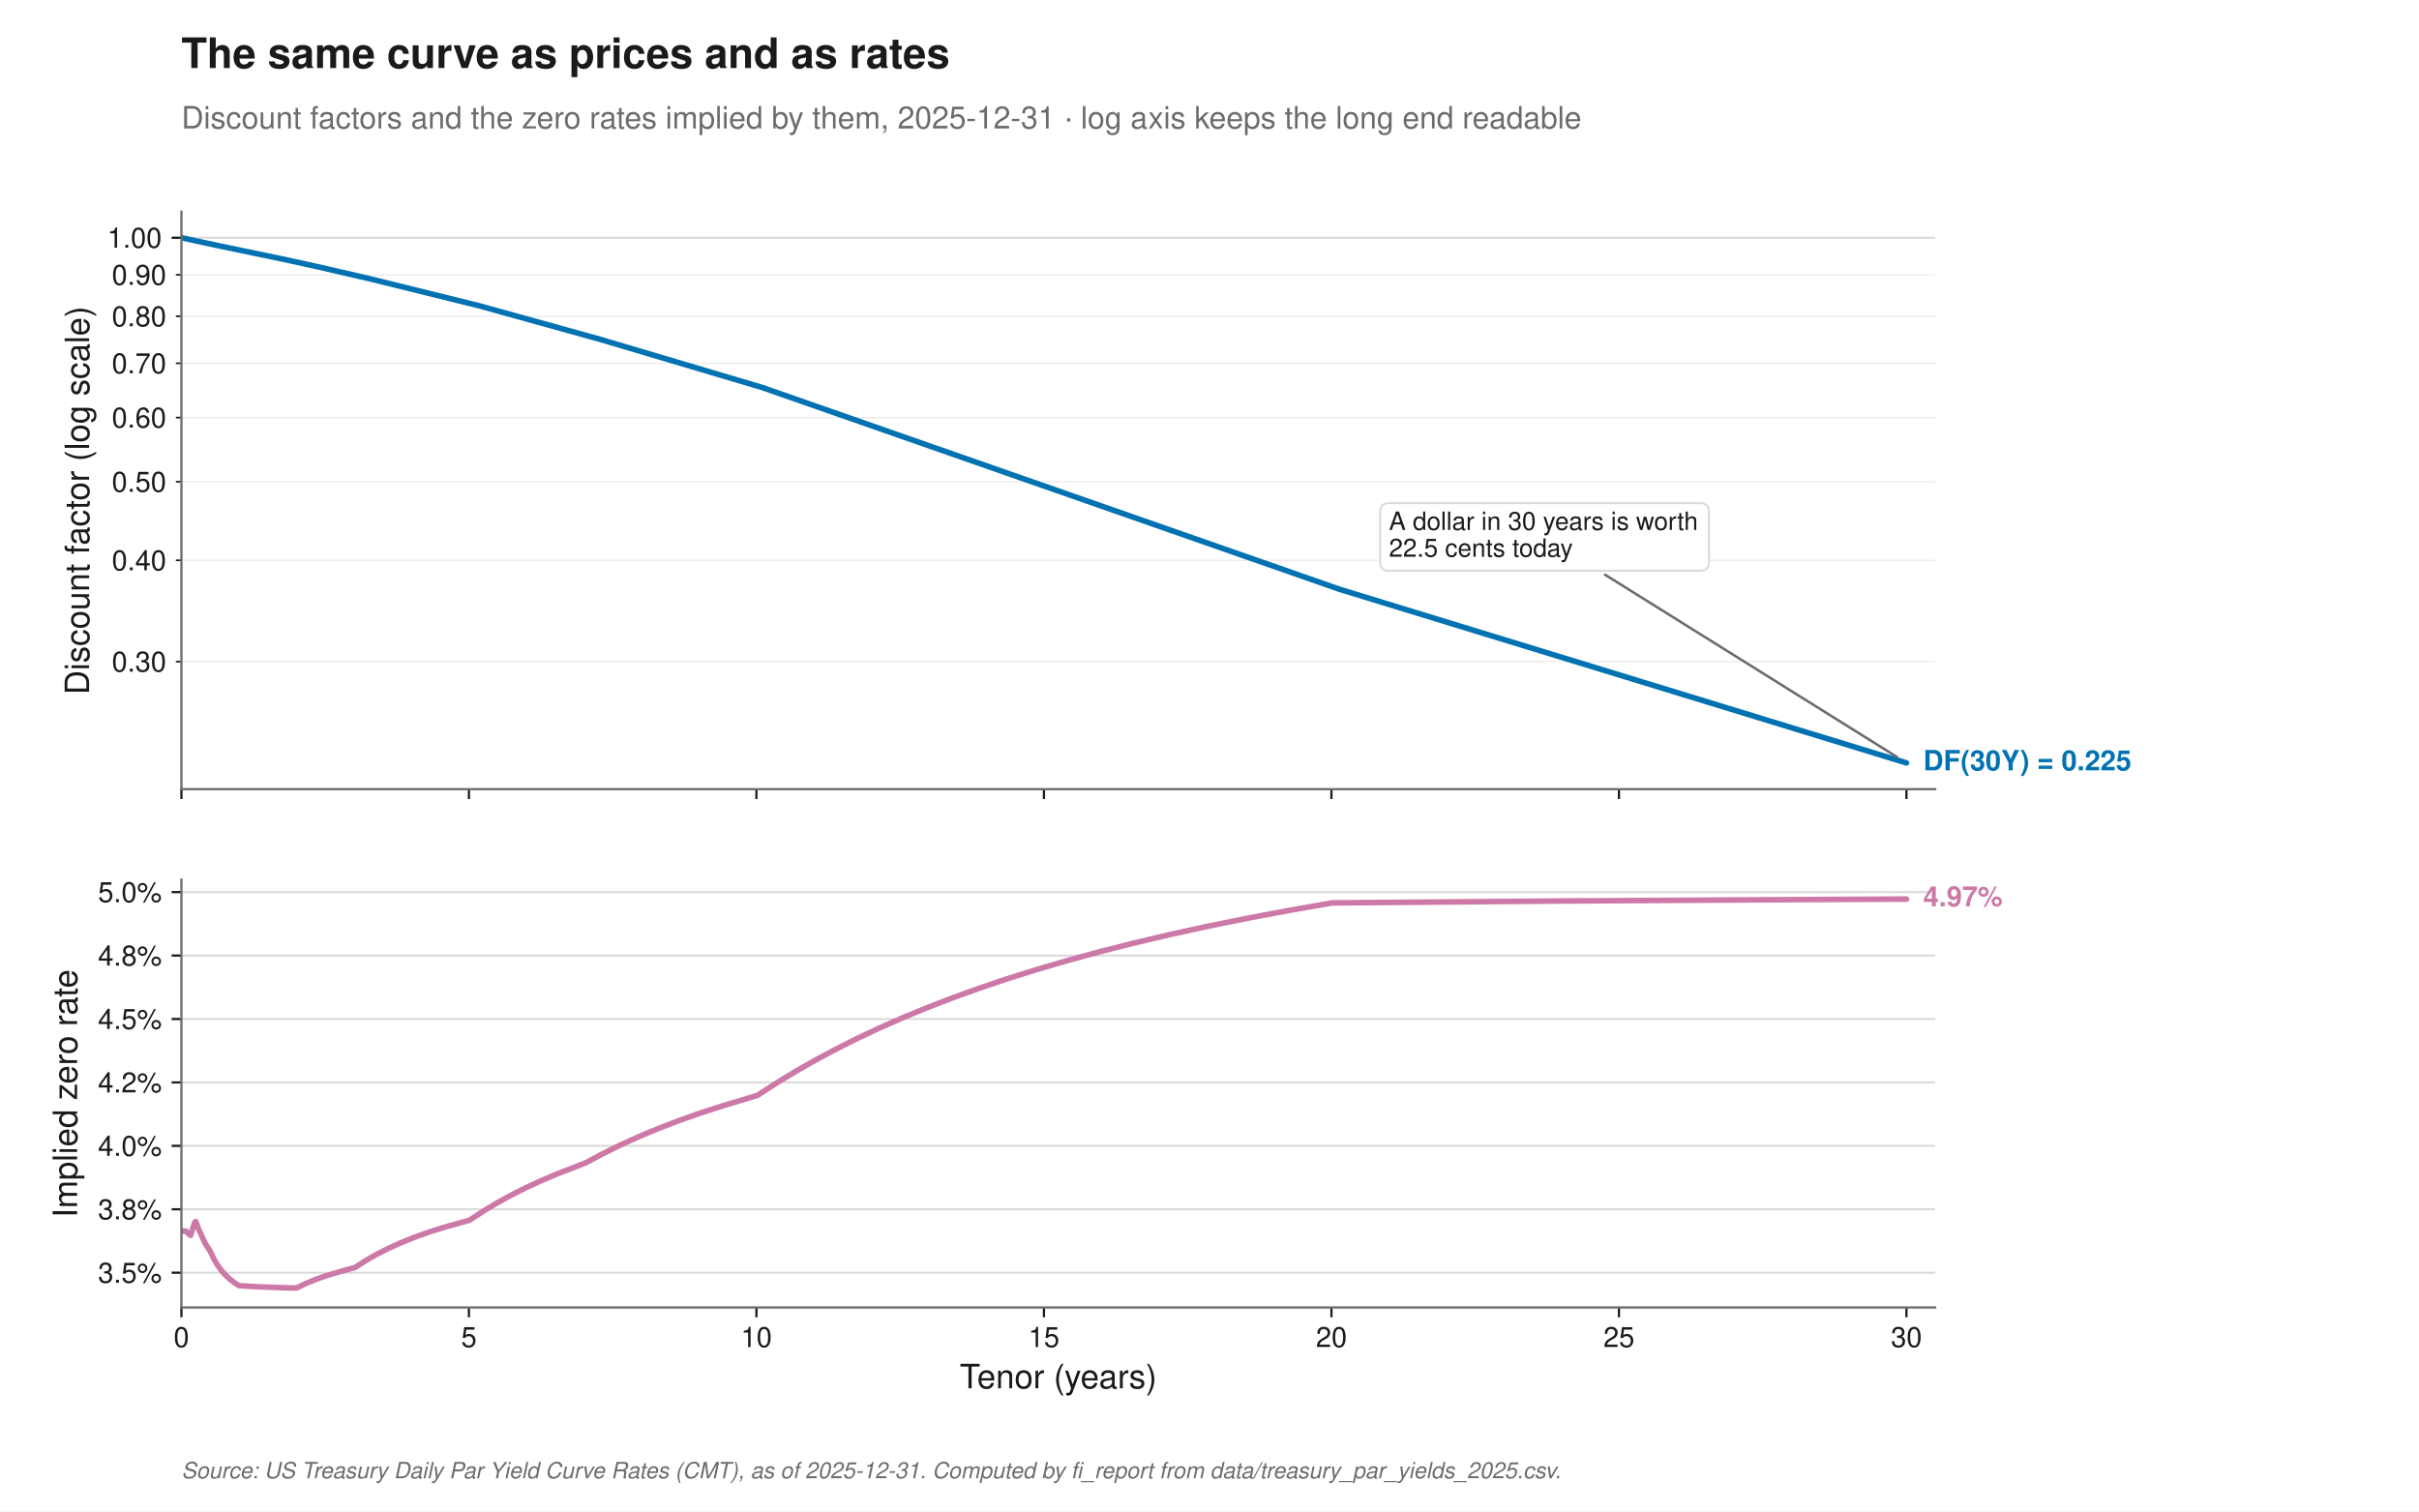
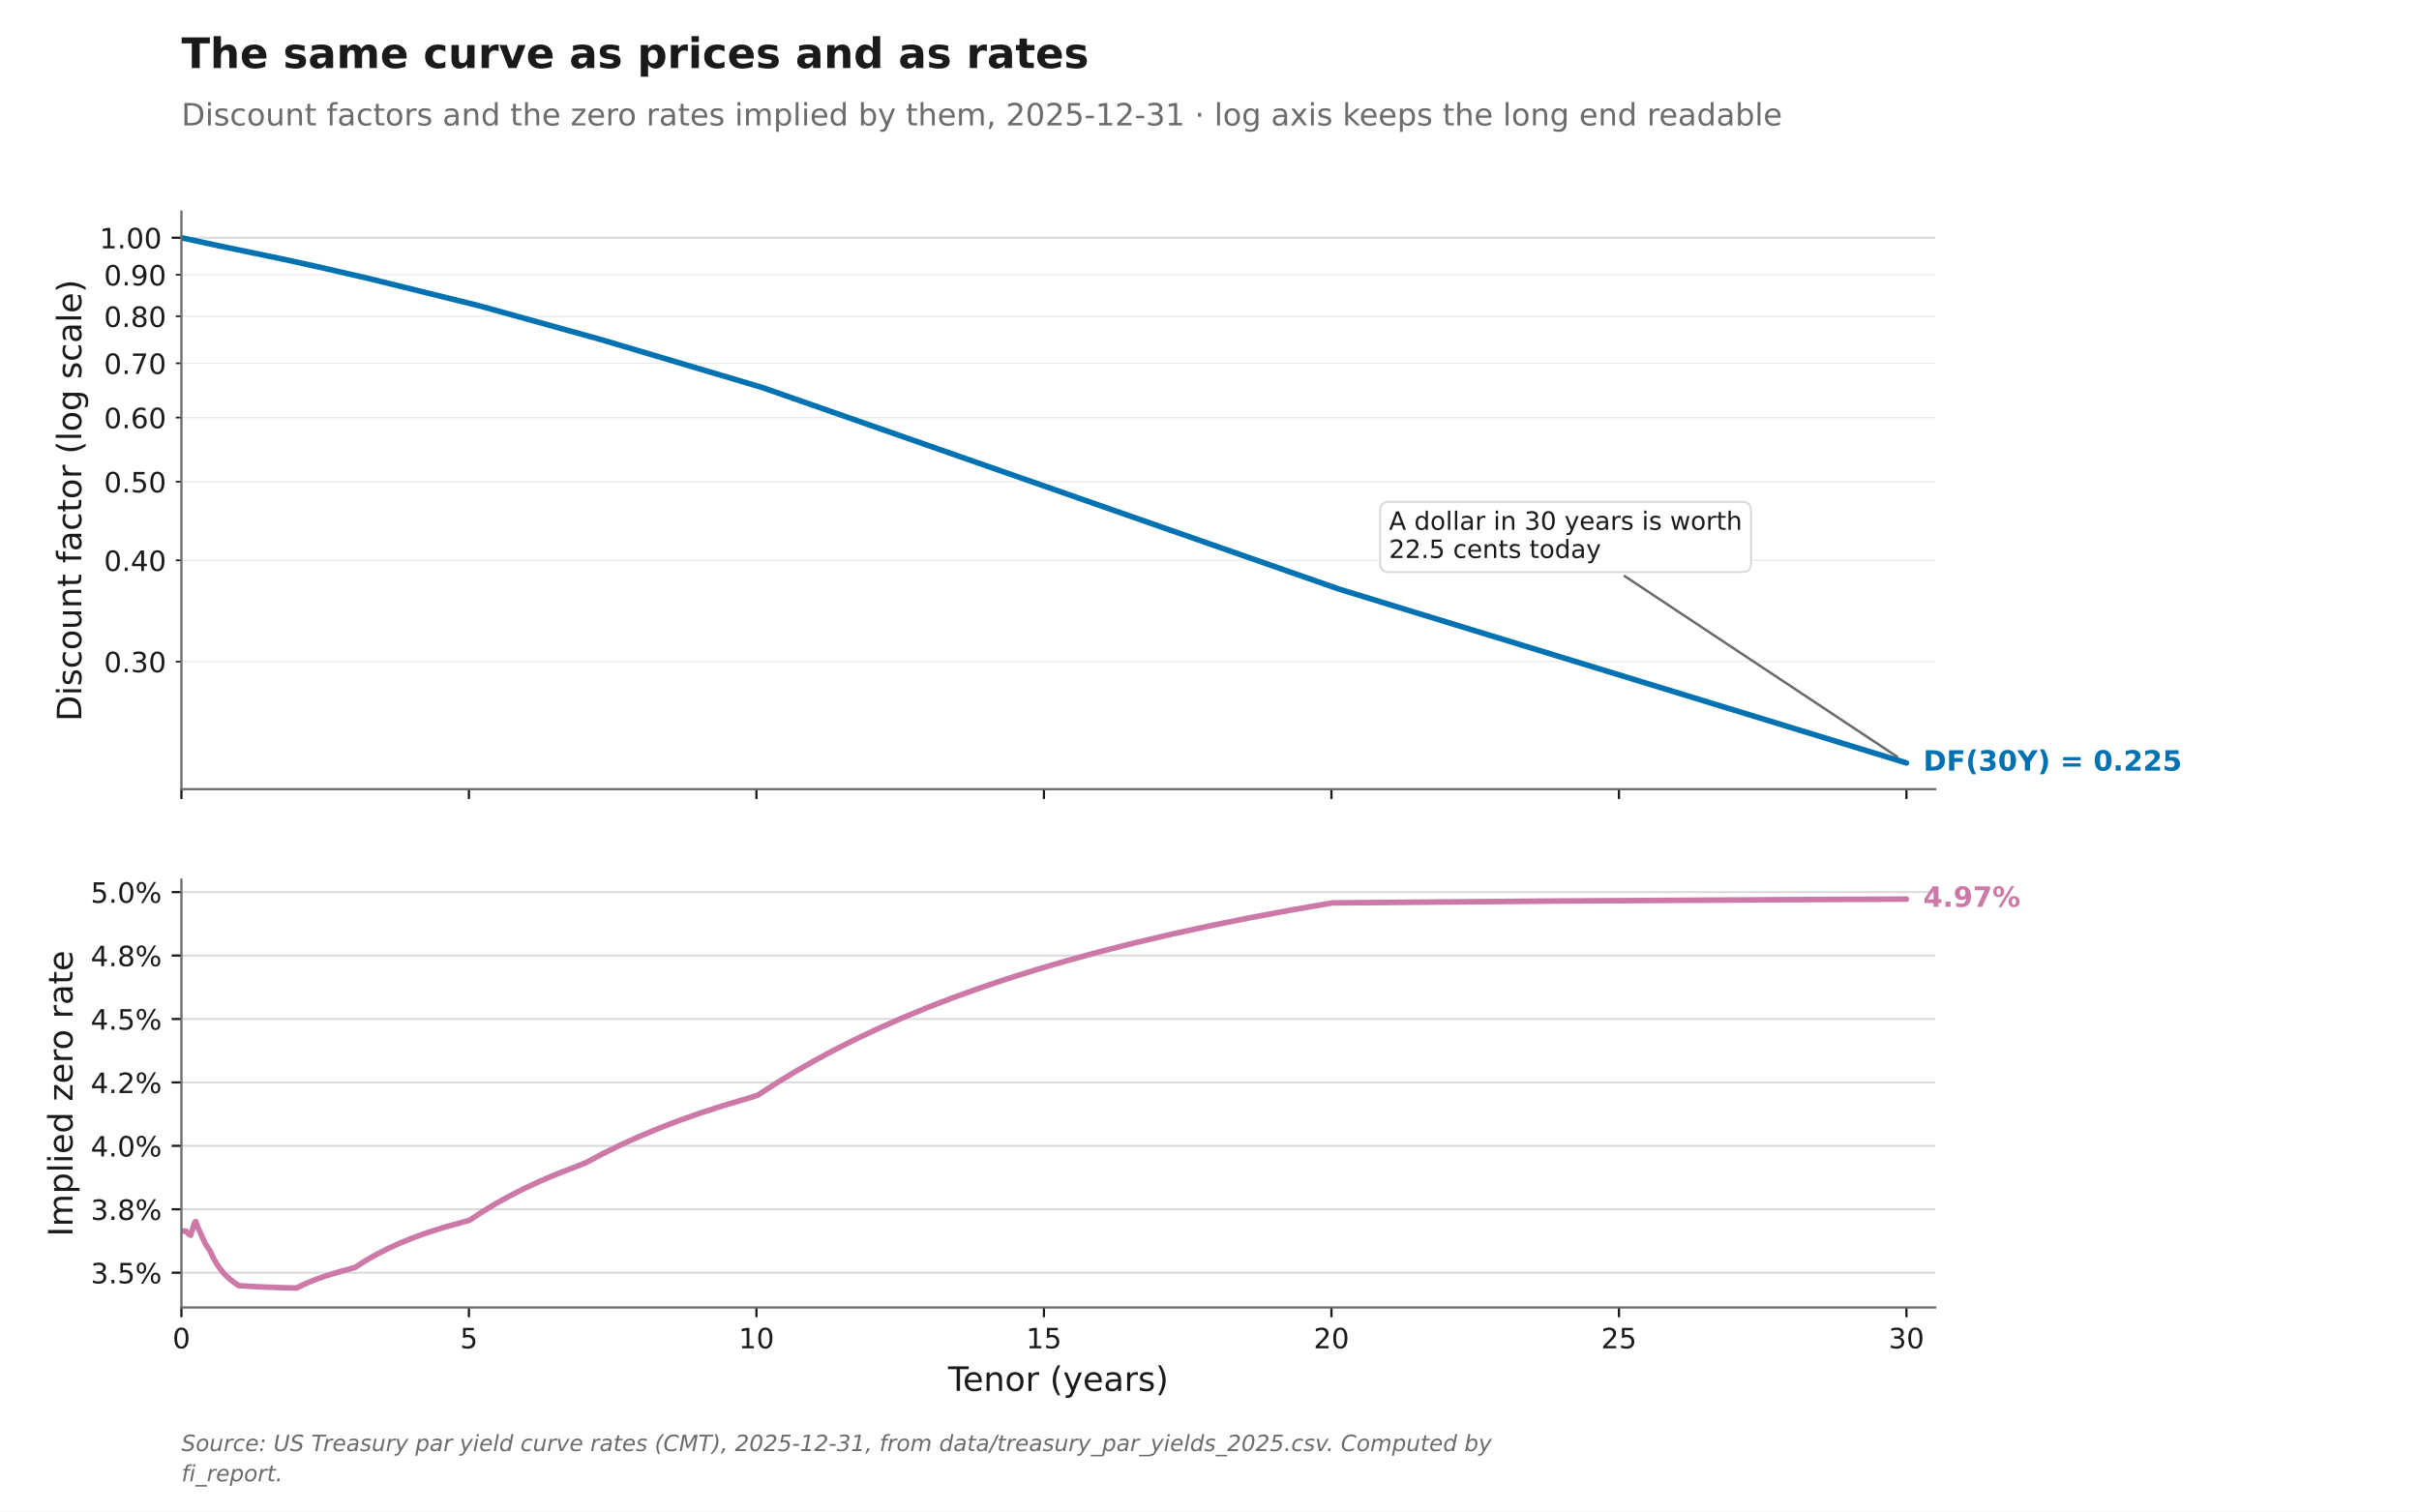
<svg xmlns="http://www.w3.org/2000/svg" xmlns:xlink="http://www.w3.org/1999/xlink" width="864pt" height="540pt" viewBox="0 0 864 540" version="1.1">
  <defs>
    <style type="text/css">*{stroke-linejoin: round; stroke-linecap: butt}</style>
  </defs>
  <g id="figure_1">
    <g id="patch_1">
      <path d="M 0 540  L 864 540  L 864 0  L 0 0  z " style="fill: #ffffff" />
    </g>
    <g id="axes_1">
      <g id="patch_2">
        <path d="M 64.8 281.934  L 691.2 281.934  L 691.2 75.6  L 64.8 75.6  z " style="fill: #ffffff" />
      </g>
      <g id="matplotlib.axis_1">
        <g id="xtick_1">
          <g id="line2d_1">
            <defs>
              <path id="m7914e194e5" d="M 0 0  L 0 3.5  " style="stroke: #1a1a1a; stroke-width: 0.8" />
            </defs>
            <g>
              <use xlink:href="#m7914e194e5" x="64.8" y="281.934" style="fill: #1a1a1a; stroke: #1a1a1a; stroke-width: 0.8" />
            </g>
          </g>
        </g>
        <g id="xtick_2">
          <g id="line2d_2">
            <g>
              <use xlink:href="#m7914e194e5" x="167.489" y="281.934" style="fill: #1a1a1a; stroke: #1a1a1a; stroke-width: 0.8" />
            </g>
          </g>
        </g>
        <g id="xtick_3">
          <g id="line2d_3">
            <g>
              <use xlink:href="#m7914e194e5" x="270.177" y="281.934" style="fill: #1a1a1a; stroke: #1a1a1a; stroke-width: 0.8" />
            </g>
          </g>
        </g>
        <g id="xtick_4">
          <g id="line2d_4">
            <g>
              <use xlink:href="#m7914e194e5" x="372.866" y="281.934" style="fill: #1a1a1a; stroke: #1a1a1a; stroke-width: 0.8" />
            </g>
          </g>
        </g>
        <g id="xtick_5">
          <g id="line2d_5">
            <g>
              <use xlink:href="#m7914e194e5" x="475.554" y="281.934" style="fill: #1a1a1a; stroke: #1a1a1a; stroke-width: 0.8" />
            </g>
          </g>
        </g>
        <g id="xtick_6">
          <g id="line2d_6">
            <g>
              <use xlink:href="#m7914e194e5" x="578.243" y="281.934" style="fill: #1a1a1a; stroke: #1a1a1a; stroke-width: 0.8" />
            </g>
          </g>
        </g>
        <g id="xtick_7">
          <g id="line2d_7">
            <g>
              <use xlink:href="#m7914e194e5" x="680.931" y="281.934" style="fill: #1a1a1a; stroke: #1a1a1a; stroke-width: 0.8" />
            </g>
          </g>
        </g>
      </g>
      <g id="matplotlib.axis_2">
        <g id="ytick_1">
          <g id="line2d_8">
            <path d="M 64.8 84.933  L 691.2 84.933  " clip-path="url(#p9feddb07db)" style="fill: none; stroke: #d9d9d9; stroke-width: 0.7; stroke-linecap: round" />
          </g>
          <g id="line2d_9">
            <defs>
              <path id="m05072c3e43" d="M 0 0  L -3.5 0  " style="stroke: #1a1a1a; stroke-width: 0.8" />
            </defs>
            <g>
              <use xlink:href="#m05072c3e43" x="64.8" y="84.933" style="fill: #1a1a1a; stroke: #1a1a1a; stroke-width: 0.8" />
            </g>
          </g>
          <g id="text_1">
-             <text style="fill: #1a1a1a; font: 10px 'Helvetica Neue', 'Helvetica', 'Arial', 'DejaVu Sans', sans-serif; text-anchor: end" x="57.8" y="88.503" transform="rotate(-0 57.8 88.50306)">1.00</text>
+             <text style="fill: #1a1a1a; font: 10px 'DejaVu Sans', sans-serif; text-anchor: end" x="57.8" y="88.732" transform="rotate(-0 57.8 88.73196)">1.00</text>
          </g>
        </g>
        <g id="ytick_2">
          <g id="line2d_10">
            <path d="M 64.8 236.361  L 691.2 236.361  " clip-path="url(#p9feddb07db)" style="fill: none; stroke: #d9d9d9; stroke-opacity: 0.6; stroke-width: 0.4; stroke-linecap: round" />
          </g>
          <g id="line2d_11">
            <defs>
              <path id="m2e2a3afc14" d="M 0 0  L -2 0  " style="stroke: #1a1a1a; stroke-width: 0.6" />
            </defs>
            <g>
              <use xlink:href="#m2e2a3afc14" x="64.8" y="236.361" style="fill: #1a1a1a; stroke: #1a1a1a; stroke-width: 0.6" />
            </g>
          </g>
          <g id="text_2">
-             <text style="fill: #1a1a1a; font: 10px 'Helvetica Neue', 'Helvetica', 'Arial', 'DejaVu Sans', sans-serif; text-anchor: end" x="59.4" y="239.931" transform="rotate(-0 59.4 239.9314)">0.30</text>
+             <text style="fill: #1a1a1a; font: 10px 'DejaVu Sans', sans-serif; text-anchor: end" x="59.4" y="240.16" transform="rotate(-0 59.4 240.1603)">0.30</text>
          </g>
        </g>
        <g id="ytick_3">
          <g id="line2d_12">
            <path d="M 64.8 200.178  L 691.2 200.178  " clip-path="url(#p9feddb07db)" style="fill: none; stroke: #d9d9d9; stroke-opacity: 0.6; stroke-width: 0.4; stroke-linecap: round" />
          </g>
          <g id="line2d_13">
            <g>
              <use xlink:href="#m2e2a3afc14" x="64.8" y="200.178" style="fill: #1a1a1a; stroke: #1a1a1a; stroke-width: 0.6" />
            </g>
          </g>
          <g id="text_3">
-             <text style="fill: #1a1a1a; font: 10px 'Helvetica Neue', 'Helvetica', 'Arial', 'DejaVu Sans', sans-serif; text-anchor: end" x="59.4" y="203.748" transform="rotate(-0 59.4 203.7485)">0.40</text>
+             <text style="fill: #1a1a1a; font: 10px 'DejaVu Sans', sans-serif; text-anchor: end" x="59.4" y="203.977" transform="rotate(-0 59.4 203.9774)">0.40</text>
          </g>
        </g>
        <g id="ytick_4">
          <g id="line2d_14">
            <path d="M 64.8 172.113  L 691.2 172.113  " clip-path="url(#p9feddb07db)" style="fill: none; stroke: #d9d9d9; stroke-opacity: 0.6; stroke-width: 0.4; stroke-linecap: round" />
          </g>
          <g id="line2d_15">
            <g>
              <use xlink:href="#m2e2a3afc14" x="64.8" y="172.113" style="fill: #1a1a1a; stroke: #1a1a1a; stroke-width: 0.6" />
            </g>
          </g>
          <g id="text_4">
-             <text style="fill: #1a1a1a; font: 10px 'Helvetica Neue', 'Helvetica', 'Arial', 'DejaVu Sans', sans-serif; text-anchor: end" x="59.4" y="175.683" transform="rotate(-0 59.4 175.6828)">0.50</text>
+             <text style="fill: #1a1a1a; font: 10px 'DejaVu Sans', sans-serif; text-anchor: end" x="59.4" y="175.912" transform="rotate(-0 59.4 175.9118)">0.50</text>
          </g>
        </g>
        <g id="ytick_5">
          <g id="line2d_16">
            <path d="M 64.8 149.181  L 691.2 149.181  " clip-path="url(#p9feddb07db)" style="fill: none; stroke: #d9d9d9; stroke-opacity: 0.6; stroke-width: 0.4; stroke-linecap: round" />
          </g>
          <g id="line2d_17">
            <g>
              <use xlink:href="#m2e2a3afc14" x="64.8" y="149.181" style="fill: #1a1a1a; stroke: #1a1a1a; stroke-width: 0.6" />
            </g>
          </g>
          <g id="text_5">
-             <text style="fill: #1a1a1a; font: 10px 'Helvetica Neue', 'Helvetica', 'Arial', 'DejaVu Sans', sans-serif; text-anchor: end" x="59.4" y="152.752" transform="rotate(-0 59.4 152.7516)">0.60</text>
+             <text style="fill: #1a1a1a; font: 10px 'DejaVu Sans', sans-serif; text-anchor: end" x="59.4" y="152.98" transform="rotate(-0 59.4 152.9805)">0.60</text>
          </g>
        </g>
        <g id="ytick_6">
          <g id="line2d_18">
            <path d="M 64.8 129.793  L 691.2 129.793  " clip-path="url(#p9feddb07db)" style="fill: none; stroke: #d9d9d9; stroke-opacity: 0.6; stroke-width: 0.4; stroke-linecap: round" />
          </g>
          <g id="line2d_19">
            <g>
              <use xlink:href="#m2e2a3afc14" x="64.8" y="129.793" style="fill: #1a1a1a; stroke: #1a1a1a; stroke-width: 0.6" />
            </g>
          </g>
          <g id="text_6">
-             <text style="fill: #1a1a1a; font: 10px 'Helvetica Neue', 'Helvetica', 'Arial', 'DejaVu Sans', sans-serif; text-anchor: end" x="59.4" y="133.363" transform="rotate(-0 59.4 133.3634)">0.70</text>
+             <text style="fill: #1a1a1a; font: 10px 'DejaVu Sans', sans-serif; text-anchor: end" x="59.4" y="133.592" transform="rotate(-0 59.4 133.5923)">0.70</text>
          </g>
        </g>
        <g id="ytick_7">
          <g id="line2d_20">
            <path d="M 64.8 112.998  L 691.2 112.998  " clip-path="url(#p9feddb07db)" style="fill: none; stroke: #d9d9d9; stroke-opacity: 0.6; stroke-width: 0.4; stroke-linecap: round" />
          </g>
          <g id="line2d_21">
            <g>
              <use xlink:href="#m2e2a3afc14" x="64.8" y="112.998" style="fill: #1a1a1a; stroke: #1a1a1a; stroke-width: 0.6" />
            </g>
          </g>
          <g id="text_7">
-             <text style="fill: #1a1a1a; font: 10px 'Helvetica Neue', 'Helvetica', 'Arial', 'DejaVu Sans', sans-serif; text-anchor: end" x="59.4" y="116.569" transform="rotate(-0 59.4 116.5687)">0.80</text>
+             <text style="fill: #1a1a1a; font: 10px 'DejaVu Sans', sans-serif; text-anchor: end" x="59.4" y="116.798" transform="rotate(-0 59.4 116.7976)">0.80</text>
          </g>
        </g>
        <g id="ytick_8">
          <g id="line2d_22">
            <path d="M 64.8 98.184  L 691.2 98.184  " clip-path="url(#p9feddb07db)" style="fill: none; stroke: #d9d9d9; stroke-opacity: 0.6; stroke-width: 0.4; stroke-linecap: round" />
          </g>
          <g id="line2d_23">
            <g>
              <use xlink:href="#m2e2a3afc14" x="64.8" y="98.184" style="fill: #1a1a1a; stroke: #1a1a1a; stroke-width: 0.6" />
            </g>
          </g>
          <g id="text_8">
-             <text style="fill: #1a1a1a; font: 10px 'Helvetica Neue', 'Helvetica', 'Arial', 'DejaVu Sans', sans-serif; text-anchor: end" x="59.4" y="101.755" transform="rotate(-0 59.4 101.7547)">0.90</text>
+             <text style="fill: #1a1a1a; font: 10px 'DejaVu Sans', sans-serif; text-anchor: end" x="59.4" y="101.984" transform="rotate(-0 59.4 101.9836)">0.90</text>
          </g>
        </g>
        <g id="text_9">
-           <text style="fill: #1a1a1a; font: 12px 'Helvetica Neue', 'Helvetica', 'Arial', 'DejaVu Sans', sans-serif; text-anchor: middle" x="31.833" y="178.767" transform="rotate(-90 31.83344 178.7671)">Discount factor (log scale)</text>
+           <text style="fill: #1a1a1a; font: 12px 'DejaVu Sans', sans-serif; text-anchor: middle" x="29.039" y="178.767" transform="rotate(-90 29.03875 178.7671)">Discount factor (log scale)</text>
        </g>
      </g>
      <g id="line2d_24">
        <path d="M 65.005 84.979  L 77.944 87.771  L 100.946 92.55  L 113.269 95.249  L 132.369 99.66  L 171.185 109.25  L 214.314 121.223  L 272.231 138.43  L 478.429 210.518  L 680.931 272.555  L 680.931 272.555  " clip-path="url(#p9feddb07db)" style="fill: none; stroke: #0072b2; stroke-width: 2; stroke-linecap: round" />
      </g>
      <g id="patch_3">
        <path d="M 64.8 281.934  L 64.8 75.6  " style="fill: none; stroke: #6b6b6b; stroke-width: 0.8; stroke-linejoin: miter; stroke-linecap: square" />
      </g>
      <g id="patch_4">
        <path d="M 64.8 281.934  L 691.2 281.934  " style="fill: none; stroke: #6b6b6b; stroke-width: 0.8; stroke-linejoin: miter; stroke-linecap: square" />
      </g>
      <g id="text_10">
-         <text style="fill: #0072b2; font: 600 10px 'Helvetica Neue', 'Helvetica', 'Arial', 'DejaVu Sans', sans-serif; text-anchor: start" x="686.931" y="275.225" transform="rotate(-0 686.9311 275.2249)">DF(30Y) = 0.225</text>
+         <text style="fill: #0072b2; font: 600 10px 'DejaVu Sans', sans-serif; text-anchor: start" x="686.931" y="275.315" transform="rotate(-0 686.9311 275.3147)">DF(30Y) = 0.225</text>
      </g>
      <g id="patch_5">
-         <path d="M 573.281 205.322  Q 625.41 237.879 677.538 270.436  " style="fill: none; stroke: #6b6b6b; stroke-width: 0.9; stroke-linecap: round" />
+         <path d="M 580.284 205.823  Q 628.941 238.084 677.599 270.346  " style="fill: none; stroke: #6b6b6b; stroke-width: 0.9; stroke-linecap: round" />
      </g>
      <g id="text_11">
        <g id="patch_6">
-           <path d="M 496.092 203.909  L 607.257 203.909  Q 610.407 203.909 610.407 200.759  L 610.407 182.894  Q 610.407 179.744 607.257 179.744  L 496.092 179.744  Q 492.942 179.744 492.942 182.894  L 492.942 200.759  Q 492.942 203.909 496.092 203.909  z " style="fill: #ffffff; stroke: #d9d9d9; stroke-width: 0.7; stroke-linejoin: miter" />
-         </g>
-         <text style="fill: #1a1a1a; font: 9px 'Helvetica Neue', 'Helvetica', 'Arial', 'DejaVu Sans', sans-serif" transform="translate(496.0918 189.321)">A dollar in 30 years is worth</text>
-         <text style="fill: #1a1a1a; font: 9px 'Helvetica Neue', 'Helvetica', 'Arial', 'DejaVu Sans', sans-serif" transform="translate(496.0918 198.8961)">22.5 cents today</text>
+           <path d="M 496.092 204.371  L 622.259 204.371  Q 625.409 204.371 625.409 201.221  L 625.409 182.433  Q 625.409 179.283 622.259 179.283  L 496.092 179.283  Q 492.942 179.283 492.942 182.433  L 492.942 201.221  Q 492.942 204.371 496.092 204.371  z " style="fill: #ffffff; stroke: #d9d9d9; stroke-width: 0.7; stroke-linejoin: miter" />
+         </g>
+         <text style="fill: #1a1a1a; font: 9px 'DejaVu Sans', sans-serif" transform="translate(496.0918 189.2713)">A dollar in 30 years is worth</text>
+         <text style="fill: #1a1a1a; font: 9px 'DejaVu Sans', sans-serif" transform="translate(496.0918 199.3494)">22.5 cents today</text>
      </g>
    </g>
    <g id="axes_2">
      <g id="patch_7">
        <path d="M 64.8 467.1  L 691.2 467.1  L 691.2 314.26  L 64.8 314.26  z " style="fill: #ffffff" />
      </g>
      <g id="matplotlib.axis_3">
        <g id="xtick_8">
          <g id="line2d_25">
            <g>
              <use xlink:href="#m7914e194e5" x="64.8" y="467.1" style="fill: #1a1a1a; stroke: #1a1a1a; stroke-width: 0.8" />
            </g>
          </g>
          <g id="text_12">
-             <text style="fill: #1a1a1a; font: 10px 'Helvetica Neue', 'Helvetica', 'Arial', 'DejaVu Sans', sans-serif; text-anchor: middle" x="64.8" y="481.241" transform="rotate(-0 64.8 481.2406)">0</text>
+             <text style="fill: #1a1a1a; font: 10px 'DejaVu Sans', sans-serif; text-anchor: middle" x="64.8" y="481.698" transform="rotate(-0 64.8 481.6984)">0</text>
          </g>
        </g>
        <g id="xtick_9">
          <g id="line2d_26">
            <g>
              <use xlink:href="#m7914e194e5" x="167.489" y="467.1" style="fill: #1a1a1a; stroke: #1a1a1a; stroke-width: 0.8" />
            </g>
          </g>
          <g id="text_13">
-             <text style="fill: #1a1a1a; font: 10px 'Helvetica Neue', 'Helvetica', 'Arial', 'DejaVu Sans', sans-serif; text-anchor: middle" x="167.489" y="481.241" transform="rotate(-0 167.4885 481.2406)">5</text>
+             <text style="fill: #1a1a1a; font: 10px 'DejaVu Sans', sans-serif; text-anchor: middle" x="167.489" y="481.698" transform="rotate(-0 167.4885 481.6984)">5</text>
          </g>
        </g>
        <g id="xtick_10">
          <g id="line2d_27">
            <g>
              <use xlink:href="#m7914e194e5" x="270.177" y="467.1" style="fill: #1a1a1a; stroke: #1a1a1a; stroke-width: 0.8" />
            </g>
          </g>
          <g id="text_14">
-             <text style="fill: #1a1a1a; font: 10px 'Helvetica Neue', 'Helvetica', 'Arial', 'DejaVu Sans', sans-serif; text-anchor: middle" x="270.177" y="481.241" transform="rotate(-0 270.177 481.2406)">10</text>
+             <text style="fill: #1a1a1a; font: 10px 'DejaVu Sans', sans-serif; text-anchor: middle" x="270.177" y="481.698" transform="rotate(-0 270.177 481.6984)">10</text>
          </g>
        </g>
        <g id="xtick_11">
          <g id="line2d_28">
            <g>
              <use xlink:href="#m7914e194e5" x="372.866" y="467.1" style="fill: #1a1a1a; stroke: #1a1a1a; stroke-width: 0.8" />
            </g>
          </g>
          <g id="text_15">
-             <text style="fill: #1a1a1a; font: 10px 'Helvetica Neue', 'Helvetica', 'Arial', 'DejaVu Sans', sans-serif; text-anchor: middle" x="372.866" y="481.241" transform="rotate(-0 372.8656 481.2406)">15</text>
+             <text style="fill: #1a1a1a; font: 10px 'DejaVu Sans', sans-serif; text-anchor: middle" x="372.866" y="481.698" transform="rotate(-0 372.8656 481.6984)">15</text>
          </g>
        </g>
        <g id="xtick_12">
          <g id="line2d_29">
            <g>
              <use xlink:href="#m7914e194e5" x="475.554" y="467.1" style="fill: #1a1a1a; stroke: #1a1a1a; stroke-width: 0.8" />
            </g>
          </g>
          <g id="text_16">
-             <text style="fill: #1a1a1a; font: 10px 'Helvetica Neue', 'Helvetica', 'Arial', 'DejaVu Sans', sans-serif; text-anchor: middle" x="475.554" y="481.241" transform="rotate(-0 475.5541 481.2406)">20</text>
+             <text style="fill: #1a1a1a; font: 10px 'DejaVu Sans', sans-serif; text-anchor: middle" x="475.554" y="481.698" transform="rotate(-0 475.5541 481.6984)">20</text>
          </g>
        </g>
        <g id="xtick_13">
          <g id="line2d_30">
            <g>
              <use xlink:href="#m7914e194e5" x="578.243" y="467.1" style="fill: #1a1a1a; stroke: #1a1a1a; stroke-width: 0.8" />
            </g>
          </g>
          <g id="text_17">
-             <text style="fill: #1a1a1a; font: 10px 'Helvetica Neue', 'Helvetica', 'Arial', 'DejaVu Sans', sans-serif; text-anchor: middle" x="578.243" y="481.241" transform="rotate(-0 578.2426 481.2406)">25</text>
+             <text style="fill: #1a1a1a; font: 10px 'DejaVu Sans', sans-serif; text-anchor: middle" x="578.243" y="481.698" transform="rotate(-0 578.2426 481.6984)">25</text>
          </g>
        </g>
        <g id="xtick_14">
          <g id="line2d_31">
            <g>
              <use xlink:href="#m7914e194e5" x="680.931" y="467.1" style="fill: #1a1a1a; stroke: #1a1a1a; stroke-width: 0.8" />
            </g>
          </g>
          <g id="text_18">
-             <text style="fill: #1a1a1a; font: 10px 'Helvetica Neue', 'Helvetica', 'Arial', 'DejaVu Sans', sans-serif; text-anchor: middle" x="680.931" y="481.241" transform="rotate(-0 680.9311 481.2406)">30</text>
+             <text style="fill: #1a1a1a; font: 10px 'DejaVu Sans', sans-serif; text-anchor: middle" x="680.931" y="481.698" transform="rotate(-0 680.9311 481.6984)">30</text>
          </g>
        </g>
        <g id="text_19">
-           <text style="fill: #1a1a1a; font: 12px 'Helvetica Neue', 'Helvetica', 'Arial', 'DejaVu Sans', sans-serif; text-anchor: middle" x="378" y="495.982" transform="rotate(-0 378 495.9822)">Tenor (years)</text>
+           <text style="fill: #1a1a1a; font: 12px 'DejaVu Sans', sans-serif; text-anchor: middle" x="378" y="496.896" transform="rotate(-0 378 496.8963)">Tenor (years)</text>
        </g>
      </g>
      <g id="matplotlib.axis_4">
        <g id="ytick_9">
          <g id="line2d_32">
            <path d="M 64.8 454.688  L 691.2 454.688  " clip-path="url(#p7c18463289)" style="fill: none; stroke: #d9d9d9; stroke-width: 0.7; stroke-linecap: round" />
          </g>
          <g id="line2d_33">
            <g>
              <use xlink:href="#m05072c3e43" x="64.8" y="454.688" style="fill: #1a1a1a; stroke: #1a1a1a; stroke-width: 0.8" />
            </g>
          </g>
          <g id="text_20">
-             <text style="fill: #1a1a1a; font: 10px 'Helvetica Neue', 'Helvetica', 'Arial', 'DejaVu Sans', sans-serif; text-anchor: end" x="57.8" y="458.259" transform="rotate(-0 57.8 458.2588)">3.5%</text>
+             <text style="fill: #1a1a1a; font: 10px 'DejaVu Sans', sans-serif; text-anchor: end" x="57.8" y="458.488" transform="rotate(-0 57.8 458.4877)">3.5%</text>
          </g>
        </g>
        <g id="ytick_10">
          <g id="line2d_34">
            <path d="M 64.8 432.026  L 691.2 432.026  " clip-path="url(#p7c18463289)" style="fill: none; stroke: #d9d9d9; stroke-width: 0.7; stroke-linecap: round" />
          </g>
          <g id="line2d_35">
            <g>
              <use xlink:href="#m05072c3e43" x="64.8" y="432.026" style="fill: #1a1a1a; stroke: #1a1a1a; stroke-width: 0.8" />
            </g>
          </g>
          <g id="text_21">
-             <text style="fill: #1a1a1a; font: 10px 'Helvetica Neue', 'Helvetica', 'Arial', 'DejaVu Sans', sans-serif; text-anchor: end" x="57.8" y="435.596" transform="rotate(-0 57.8 435.5962)">3.8%</text>
+             <text style="fill: #1a1a1a; font: 10px 'DejaVu Sans', sans-serif; text-anchor: end" x="57.8" y="435.825" transform="rotate(-0 57.8 435.8251)">3.8%</text>
          </g>
        </g>
        <g id="ytick_11">
          <g id="line2d_36">
            <path d="M 64.8 409.363  L 691.2 409.363  " clip-path="url(#p7c18463289)" style="fill: none; stroke: #d9d9d9; stroke-width: 0.7; stroke-linecap: round" />
          </g>
          <g id="line2d_37">
            <g>
              <use xlink:href="#m05072c3e43" x="64.8" y="409.363" style="fill: #1a1a1a; stroke: #1a1a1a; stroke-width: 0.8" />
            </g>
          </g>
          <g id="text_22">
-             <text style="fill: #1a1a1a; font: 10px 'Helvetica Neue', 'Helvetica', 'Arial', 'DejaVu Sans', sans-serif; text-anchor: end" x="57.8" y="412.934" transform="rotate(-0 57.8 412.9336)">4.0%</text>
+             <text style="fill: #1a1a1a; font: 10px 'DejaVu Sans', sans-serif; text-anchor: end" x="57.8" y="413.163" transform="rotate(-0 57.8 413.1626)">4.0%</text>
          </g>
        </g>
        <g id="ytick_12">
          <g id="line2d_38">
            <path d="M 64.8 386.701  L 691.2 386.701  " clip-path="url(#p7c18463289)" style="fill: none; stroke: #d9d9d9; stroke-width: 0.7; stroke-linecap: round" />
          </g>
          <g id="line2d_39">
            <g>
              <use xlink:href="#m05072c3e43" x="64.8" y="386.701" style="fill: #1a1a1a; stroke: #1a1a1a; stroke-width: 0.8" />
            </g>
          </g>
          <g id="text_23">
-             <text style="fill: #1a1a1a; font: 10px 'Helvetica Neue', 'Helvetica', 'Arial', 'DejaVu Sans', sans-serif; text-anchor: end" x="57.8" y="390.271" transform="rotate(-0 57.8 390.2711)">4.2%</text>
+             <text style="fill: #1a1a1a; font: 10px 'DejaVu Sans', sans-serif; text-anchor: end" x="57.8" y="390.5" transform="rotate(-0 57.8 390.5)">4.2%</text>
          </g>
        </g>
        <g id="ytick_13">
          <g id="line2d_40">
            <path d="M 64.8 364.038  L 691.2 364.038  " clip-path="url(#p7c18463289)" style="fill: none; stroke: #d9d9d9; stroke-width: 0.7; stroke-linecap: round" />
          </g>
          <g id="line2d_41">
            <g>
              <use xlink:href="#m05072c3e43" x="64.8" y="364.038" style="fill: #1a1a1a; stroke: #1a1a1a; stroke-width: 0.8" />
            </g>
          </g>
          <g id="text_24">
-             <text style="fill: #1a1a1a; font: 10px 'Helvetica Neue', 'Helvetica', 'Arial', 'DejaVu Sans', sans-serif; text-anchor: end" x="57.8" y="367.608" transform="rotate(-0 57.8 367.6085)">4.5%</text>
+             <text style="fill: #1a1a1a; font: 10px 'DejaVu Sans', sans-serif; text-anchor: end" x="57.8" y="367.837" transform="rotate(-0 57.8 367.8374)">4.5%</text>
          </g>
        </g>
        <g id="ytick_14">
          <g id="line2d_42">
            <path d="M 64.8 341.376  L 691.2 341.376  " clip-path="url(#p7c18463289)" style="fill: none; stroke: #d9d9d9; stroke-width: 0.7; stroke-linecap: round" />
          </g>
          <g id="line2d_43">
            <g>
              <use xlink:href="#m05072c3e43" x="64.8" y="341.376" style="fill: #1a1a1a; stroke: #1a1a1a; stroke-width: 0.8" />
            </g>
          </g>
          <g id="text_25">
-             <text style="fill: #1a1a1a; font: 10px 'Helvetica Neue', 'Helvetica', 'Arial', 'DejaVu Sans', sans-serif; text-anchor: end" x="57.8" y="344.946" transform="rotate(-0 57.8 344.9459)">4.8%</text>
+             <text style="fill: #1a1a1a; font: 10px 'DejaVu Sans', sans-serif; text-anchor: end" x="57.8" y="345.175" transform="rotate(-0 57.8 345.1748)">4.8%</text>
          </g>
        </g>
        <g id="ytick_15">
          <g id="line2d_44">
            <path d="M 64.8 318.713  L 691.2 318.713  " clip-path="url(#p7c18463289)" style="fill: none; stroke: #d9d9d9; stroke-width: 0.7; stroke-linecap: round" />
          </g>
          <g id="line2d_45">
            <g>
              <use xlink:href="#m05072c3e43" x="64.8" y="318.713" style="fill: #1a1a1a; stroke: #1a1a1a; stroke-width: 0.8" />
            </g>
          </g>
          <g id="text_26">
-             <text style="fill: #1a1a1a; font: 10px 'Helvetica Neue', 'Helvetica', 'Arial', 'DejaVu Sans', sans-serif; text-anchor: end" x="57.8" y="322.283" transform="rotate(-0 57.8 322.2833)">5.0%</text>
+             <text style="fill: #1a1a1a; font: 10px 'DejaVu Sans', sans-serif; text-anchor: end" x="57.8" y="322.512" transform="rotate(-0 57.8 322.5122)">5.0%</text>
          </g>
        </g>
        <g id="text_27">
-           <text style="fill: #1a1a1a; font: 12px 'Helvetica Neue', 'Helvetica', 'Arial', 'DejaVu Sans', sans-serif; text-anchor: middle" x="27.537" y="390.68" transform="rotate(-90 27.53719 390.6799)">Implied zero rate</text>
+           <text style="fill: #1a1a1a; font: 12px 'DejaVu Sans', sans-serif; text-anchor: middle" x="25.9" y="390.68" transform="rotate(-90 25.89969 390.6799)">Implied zero rate</text>
        </g>
      </g>
      <g id="line2d_46">
        <path d="M 65.005 439.829  L 66.443 439.829  L 66.854 440.312  L 67.47 440.941  L 68.086 441.334  L 69.318 437.381  L 69.729 436.464  L 69.934 436.422  L 70.756 438.675  L 73.22 444.103  L 74.247 445.76  L 75.069 446.948  L 76.301 449.595  L 77.533 451.729  L 78.971 453.75  L 80.409 455.399  L 82.052 456.947  L 83.9 458.37  L 85.338 459.3  L 91.294 459.683  L 100.33 460.02  L 105.875 460.153  L 109.161 458.575  L 112.858 457.057  L 116.966 455.623  L 121.484 454.286  L 126.824 452.795  L 130.521 450.418  L 134.423 448.182  L 138.53 446.084  L 143.049 444.031  L 147.978 442.046  L 153.318 440.145  L 159.068 438.338  L 165.435 436.579  L 167.694 435.941  L 172.212 432.955  L 177.141 429.973  L 182.276 427.132  L 187.615 424.429  L 193.366 421.77  L 199.322 419.255  L 205.894 416.727  L 209.385 415.329  L 215.341 412.148  L 221.503 409.11  L 228.075 406.123  L 235.058 403.202  L 242.246 400.436  L 250.05 397.675  L 258.265 395.009  L 267.096 392.385  L 270.588 391.292  L 277.16 387.033  L 283.937 382.908  L 290.92 378.917  L 298.314 374.951  L 305.913 371.128  L 313.922 367.351  L 322.343 363.634  L 331.174 359.988  L 340.211 356.499  L 349.658 353.088  L 359.721 349.696  L 370.196 346.402  L 381.286 343.152  L 392.993 339.96  L 405.11 336.887  L 418.254 333.792  L 431.603 330.875  L 445.774 328.003  L 460.972 325.151  L 475.759 322.579  L 477.813 322.546  L 555.446 321.904  L 647.865 321.362  L 680.931 321.207  L 680.931 321.207  " clip-path="url(#p7c18463289)" style="fill: none; stroke: #cc79a7; stroke-width: 2; stroke-linecap: round" />
      </g>
      <g id="patch_8">
        <path d="M 64.8 467.1  L 64.8 314.26  " style="fill: none; stroke: #6b6b6b; stroke-width: 0.8; stroke-linejoin: miter; stroke-linecap: square" />
      </g>
      <g id="patch_9">
        <path d="M 64.8 467.1  L 691.2 467.1  " style="fill: none; stroke: #6b6b6b; stroke-width: 0.8; stroke-linejoin: miter; stroke-linecap: square" />
      </g>
      <g id="text_28">
-         <text style="fill: #cc79a7; font: 600 10px 'Helvetica Neue', 'Helvetica', 'Arial', 'DejaVu Sans', sans-serif; text-anchor: start" x="686.931" y="323.792" transform="rotate(-0 686.9311 323.7923)">4.97%</text>
+         <text style="fill: #cc79a7; font: 600 10px 'DejaVu Sans', sans-serif; text-anchor: start" x="686.931" y="323.967" transform="rotate(-0 686.9311 323.9665)">4.97%</text>
      </g>
    </g>
    <g id="text_29">
-       <text style="fill: #1a1a1a; font: 600 15px 'Helvetica Neue', 'Helvetica', 'Arial', 'DejaVu Sans', sans-serif; text-anchor: start" x="64.8" y="24.3" transform="rotate(-0 64.8 24.3)">The same curve as prices and as rates</text>
+       <text style="fill: #1a1a1a; font: 600 15px 'DejaVu Sans', sans-serif; text-anchor: start" x="64.8" y="24.3" transform="rotate(-0 64.8 24.3)">The same curve as prices and as rates</text>
    </g>
    <g id="text_30">
-       <text style="fill: #6b6b6b; font: 11px 'Helvetica Neue', 'Helvetica', 'Arial', 'DejaVu Sans', sans-serif; text-anchor: start" x="64.8" y="45.9" transform="rotate(-0 64.8 45.9)">Discount factors and the zero rates implied by them, 2025-12-31 · log axis keeps the long end readable</text>
+       <text style="fill: #6b6b6b; font: 11px 'DejaVu Sans', sans-serif; text-anchor: start" x="64.8" y="44.82" transform="rotate(-0 64.8 44.82)">Discount factors and the zero rates implied by them, 2025-12-31 · log axis keeps the long end readable</text>
    </g>
    <g id="text_31">
-       <text style="fill: #6b6b6b; font: italic 8px 'Helvetica Neue', 'Helvetica', 'Arial', 'DejaVu Sans', sans-serif; text-anchor: start" x="64.8" y="528.12" transform="rotate(-0 64.8 528.12)">Source: US Treasury Daily Par Yield Curve Rates (CMT), as of 2025-12-31. Computed by fi_report from data/treasury_par_yields_2025.csv.</text>
+       <text style="fill: #6b6b6b; font: italic 8px 'DejaVu Sans', sans-serif; text-anchor: start" x="64.8" y="529.2" transform="rotate(-0 64.8 529.2)">fi_report.</text>
+     </g>
+     <g id="text_32">
+       <text style="fill: #6b6b6b; font: italic 8px 'DejaVu Sans', sans-serif; text-anchor: start" x="64.8" y="518.4" transform="rotate(-0 64.8 518.4)">Source: US Treasury par yield curve rates (CMT), 2025-12-31, from data/treasury_par_yields_2025.csv. Computed by</text>
    </g>
  </g>
  <defs>
    <clipPath id="p9feddb07db">
      <rect x="64.8" y="75.6" width="626.4" height="206.334" />
    </clipPath>
    <clipPath id="p7c18463289">
      <rect x="64.8" y="314.26" width="626.4" height="152.84" />
    </clipPath>
  </defs>
</svg>
